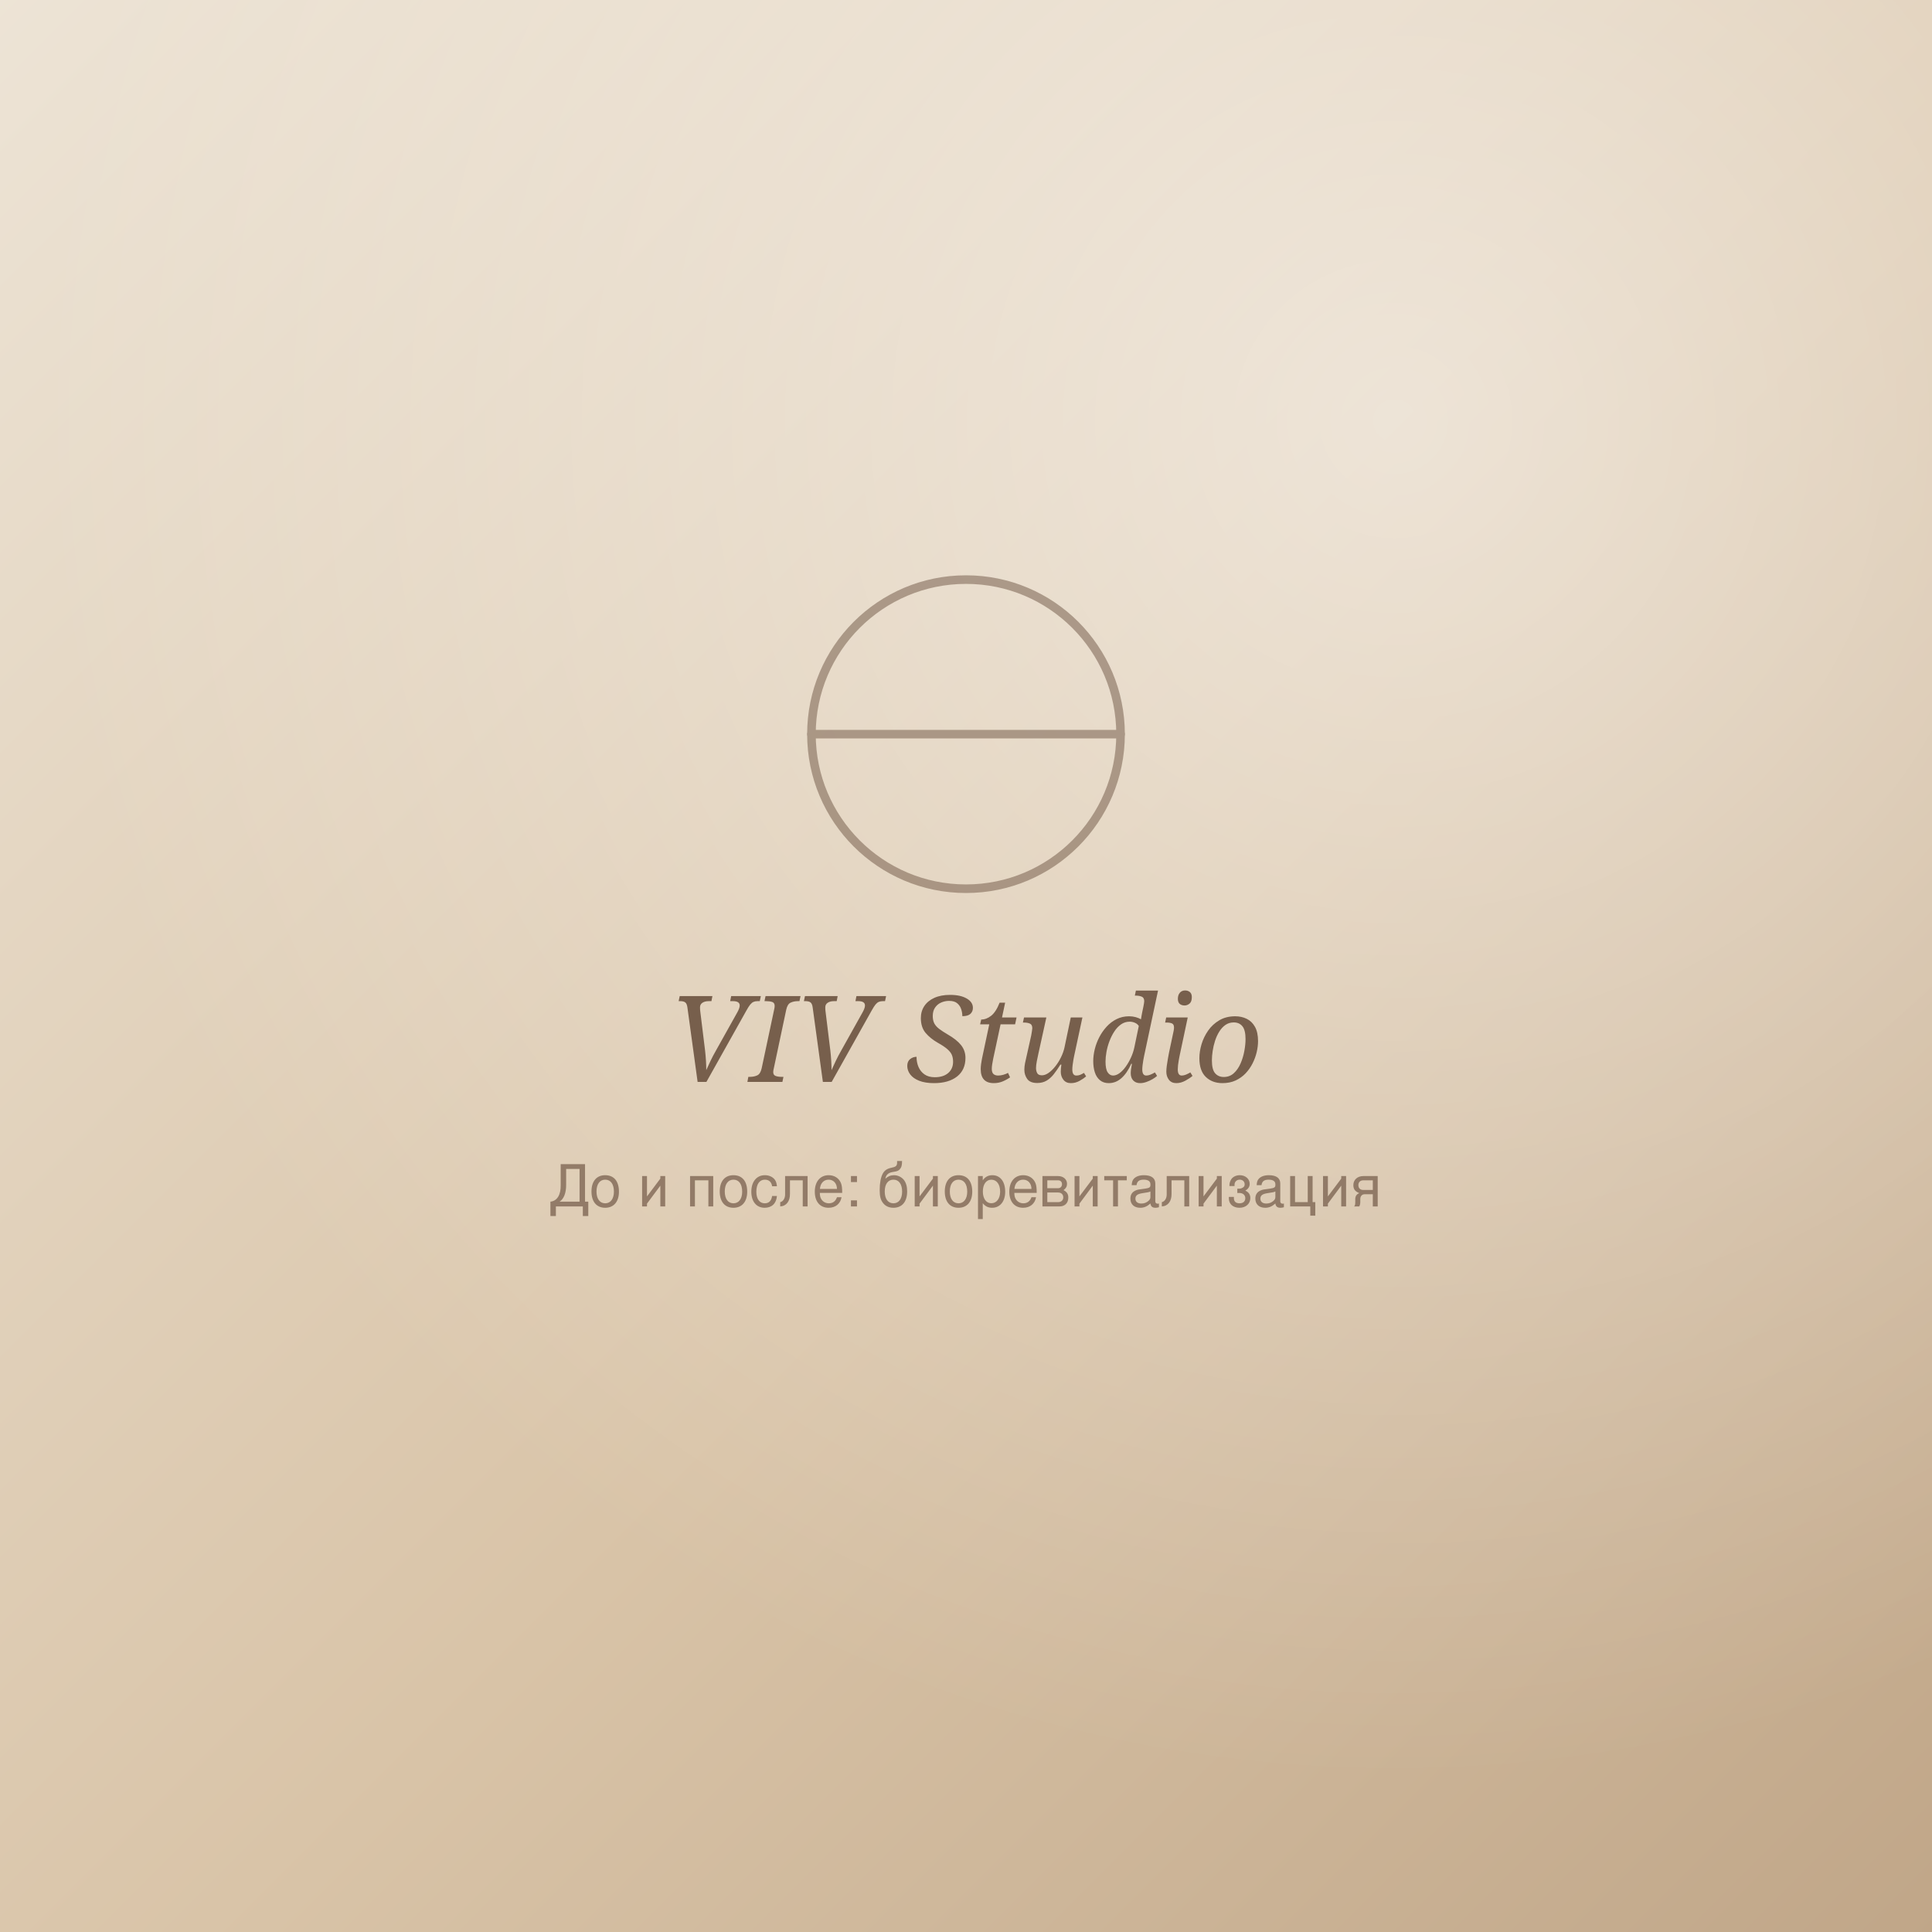
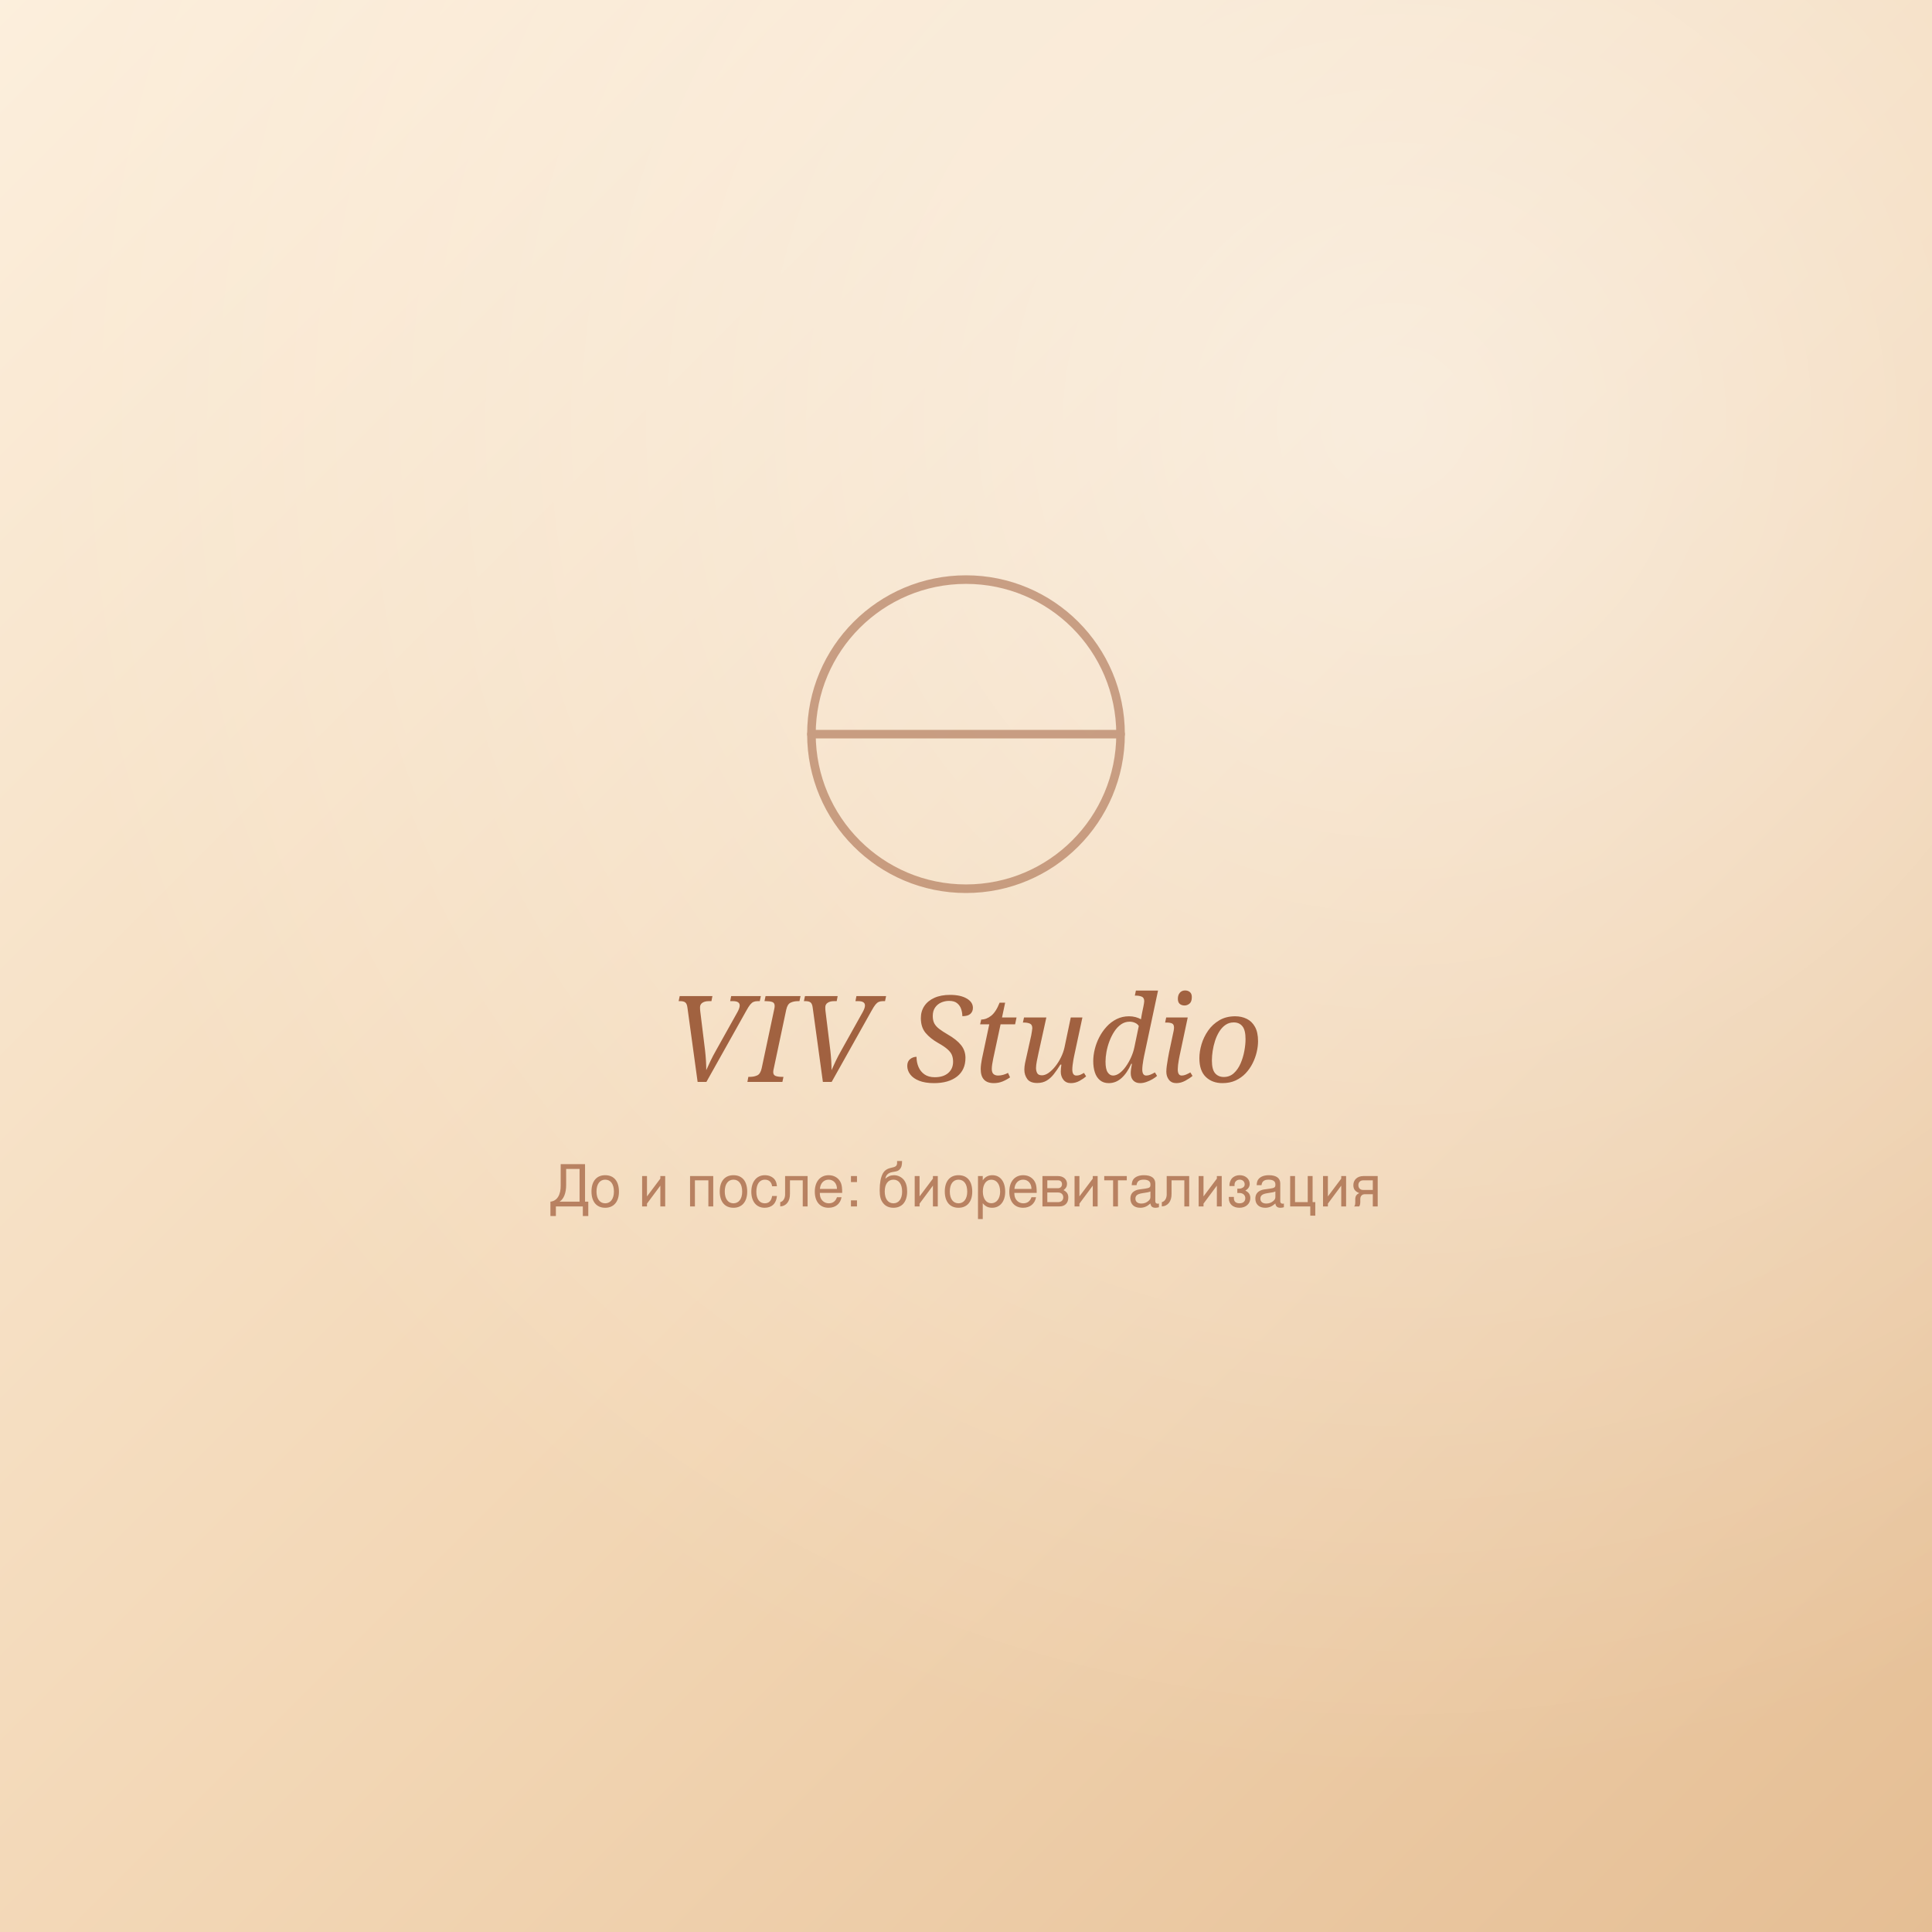
<svg xmlns="http://www.w3.org/2000/svg" viewBox="0 0 900 900" width="900" height="900" role="img">
  <defs>
    <linearGradient id="g" x1="0" y1="0" x2="1" y2="1">
-       <stop offset="0" stop-color="#EDE4D6" />
-       <stop offset=".55" stop-color="#D9C4A8" />
-       <stop offset="1" stop-color="#C0A688" />
+       <stop offset="0" stop-color="#FCEFDD" />
+       <stop offset=".55" stop-color="#F2D6B4" />
+       <stop offset="1" stop-color="#E5BE94" />
    </linearGradient>
    <radialGradient id="s" cx=".72" cy=".22" r=".7">
      <stop offset="0" stop-color="#FFFFFF" stop-opacity=".5" />
      <stop offset="1" stop-color="#FFFFFF" stop-opacity="0" />
    </radialGradient>
  </defs>
  <rect width="900" height="900" fill="url(#g)" />
  <rect width="900" height="900" fill="url(#s)" />
-   <g opacity=".45" fill="none" stroke="#5F4533" stroke-width="4.0">
+   <g opacity=".45" fill="none" stroke="#8F4522" stroke-width="4.0">
    <circle cx="450.0" cy="342" r="72" />
    <path d="M378 342 l144 0" stroke-linecap="round" />
  </g>
-   <text x="50%" y="504" text-anchor="middle" font-family="Georgia,serif" font-style="italic" font-size="56" fill="#5F4533" opacity=".82">VIV Studio</text>
-   <text x="50%" y="562" text-anchor="middle" font-family="Helvetica,Arial,sans-serif" font-size="27" fill="#5F4533" opacity=".6">До и после: биоревитализация</text>
+   <text x="50%" y="504" text-anchor="middle" font-family="Georgia,serif" font-style="italic" font-size="56" fill="#8F4522" opacity=".82">VIV Studio</text>
+   <text x="50%" y="562" text-anchor="middle" font-family="Helvetica,Arial,sans-serif" font-size="27" fill="#8F4522" opacity=".6">До и после: биоревитализация</text>
</svg>
